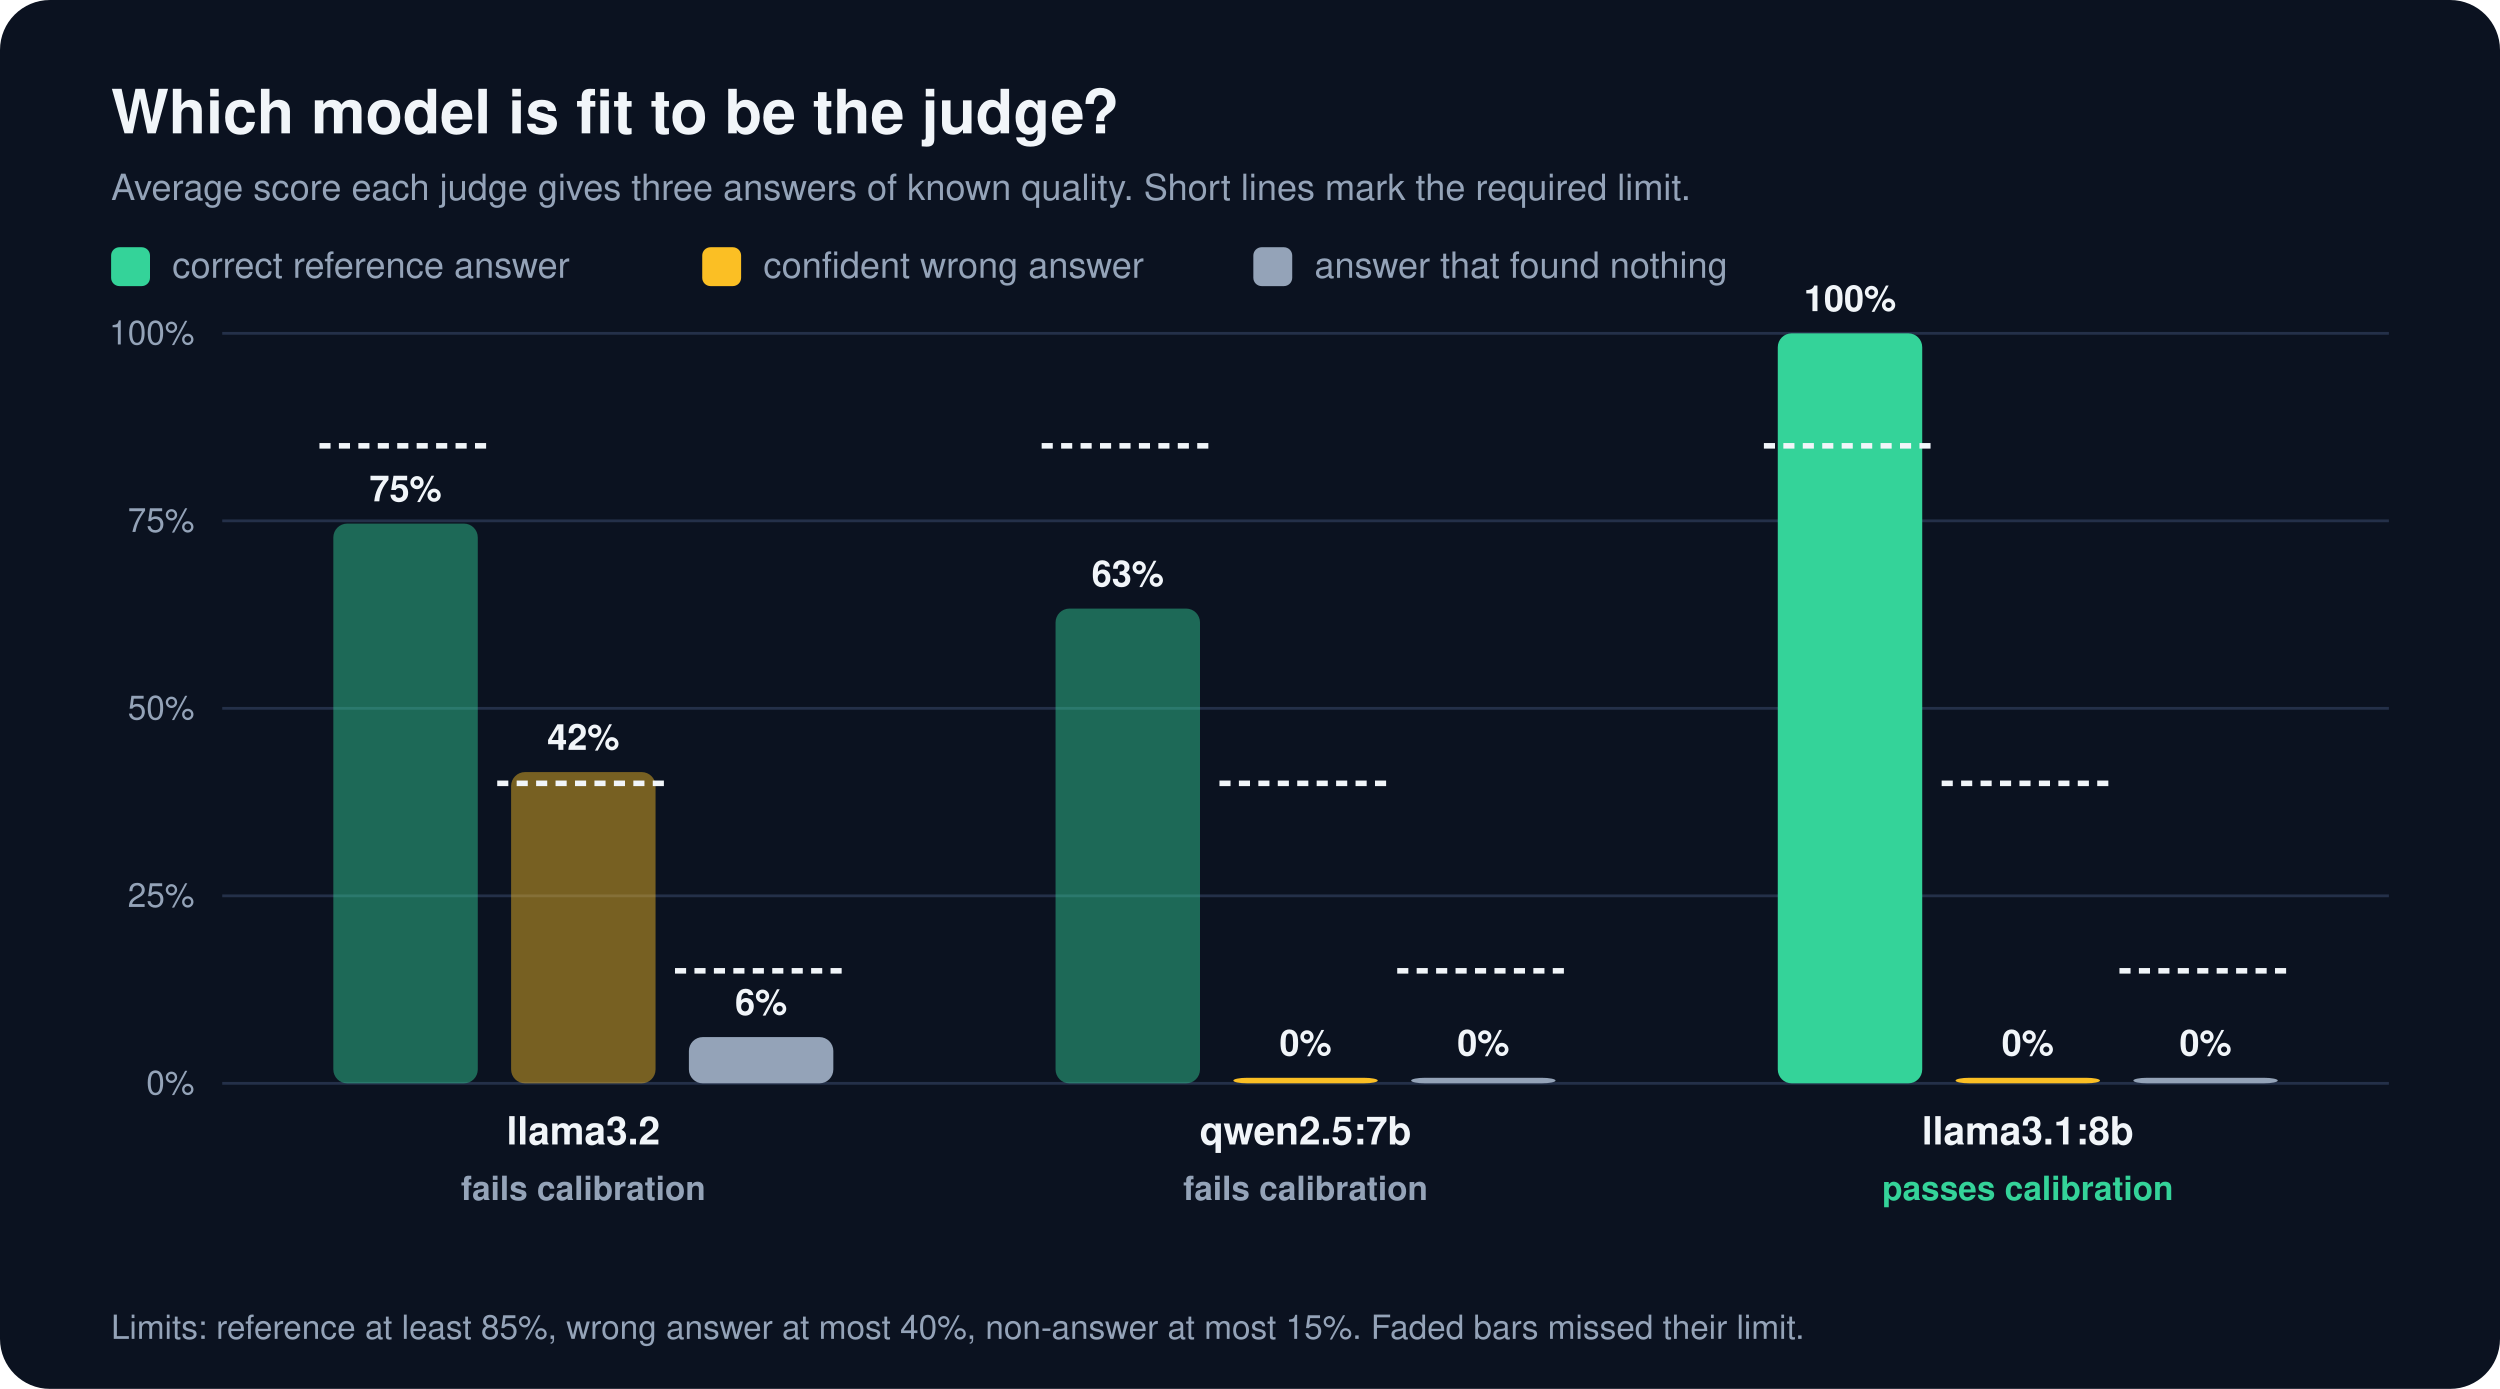
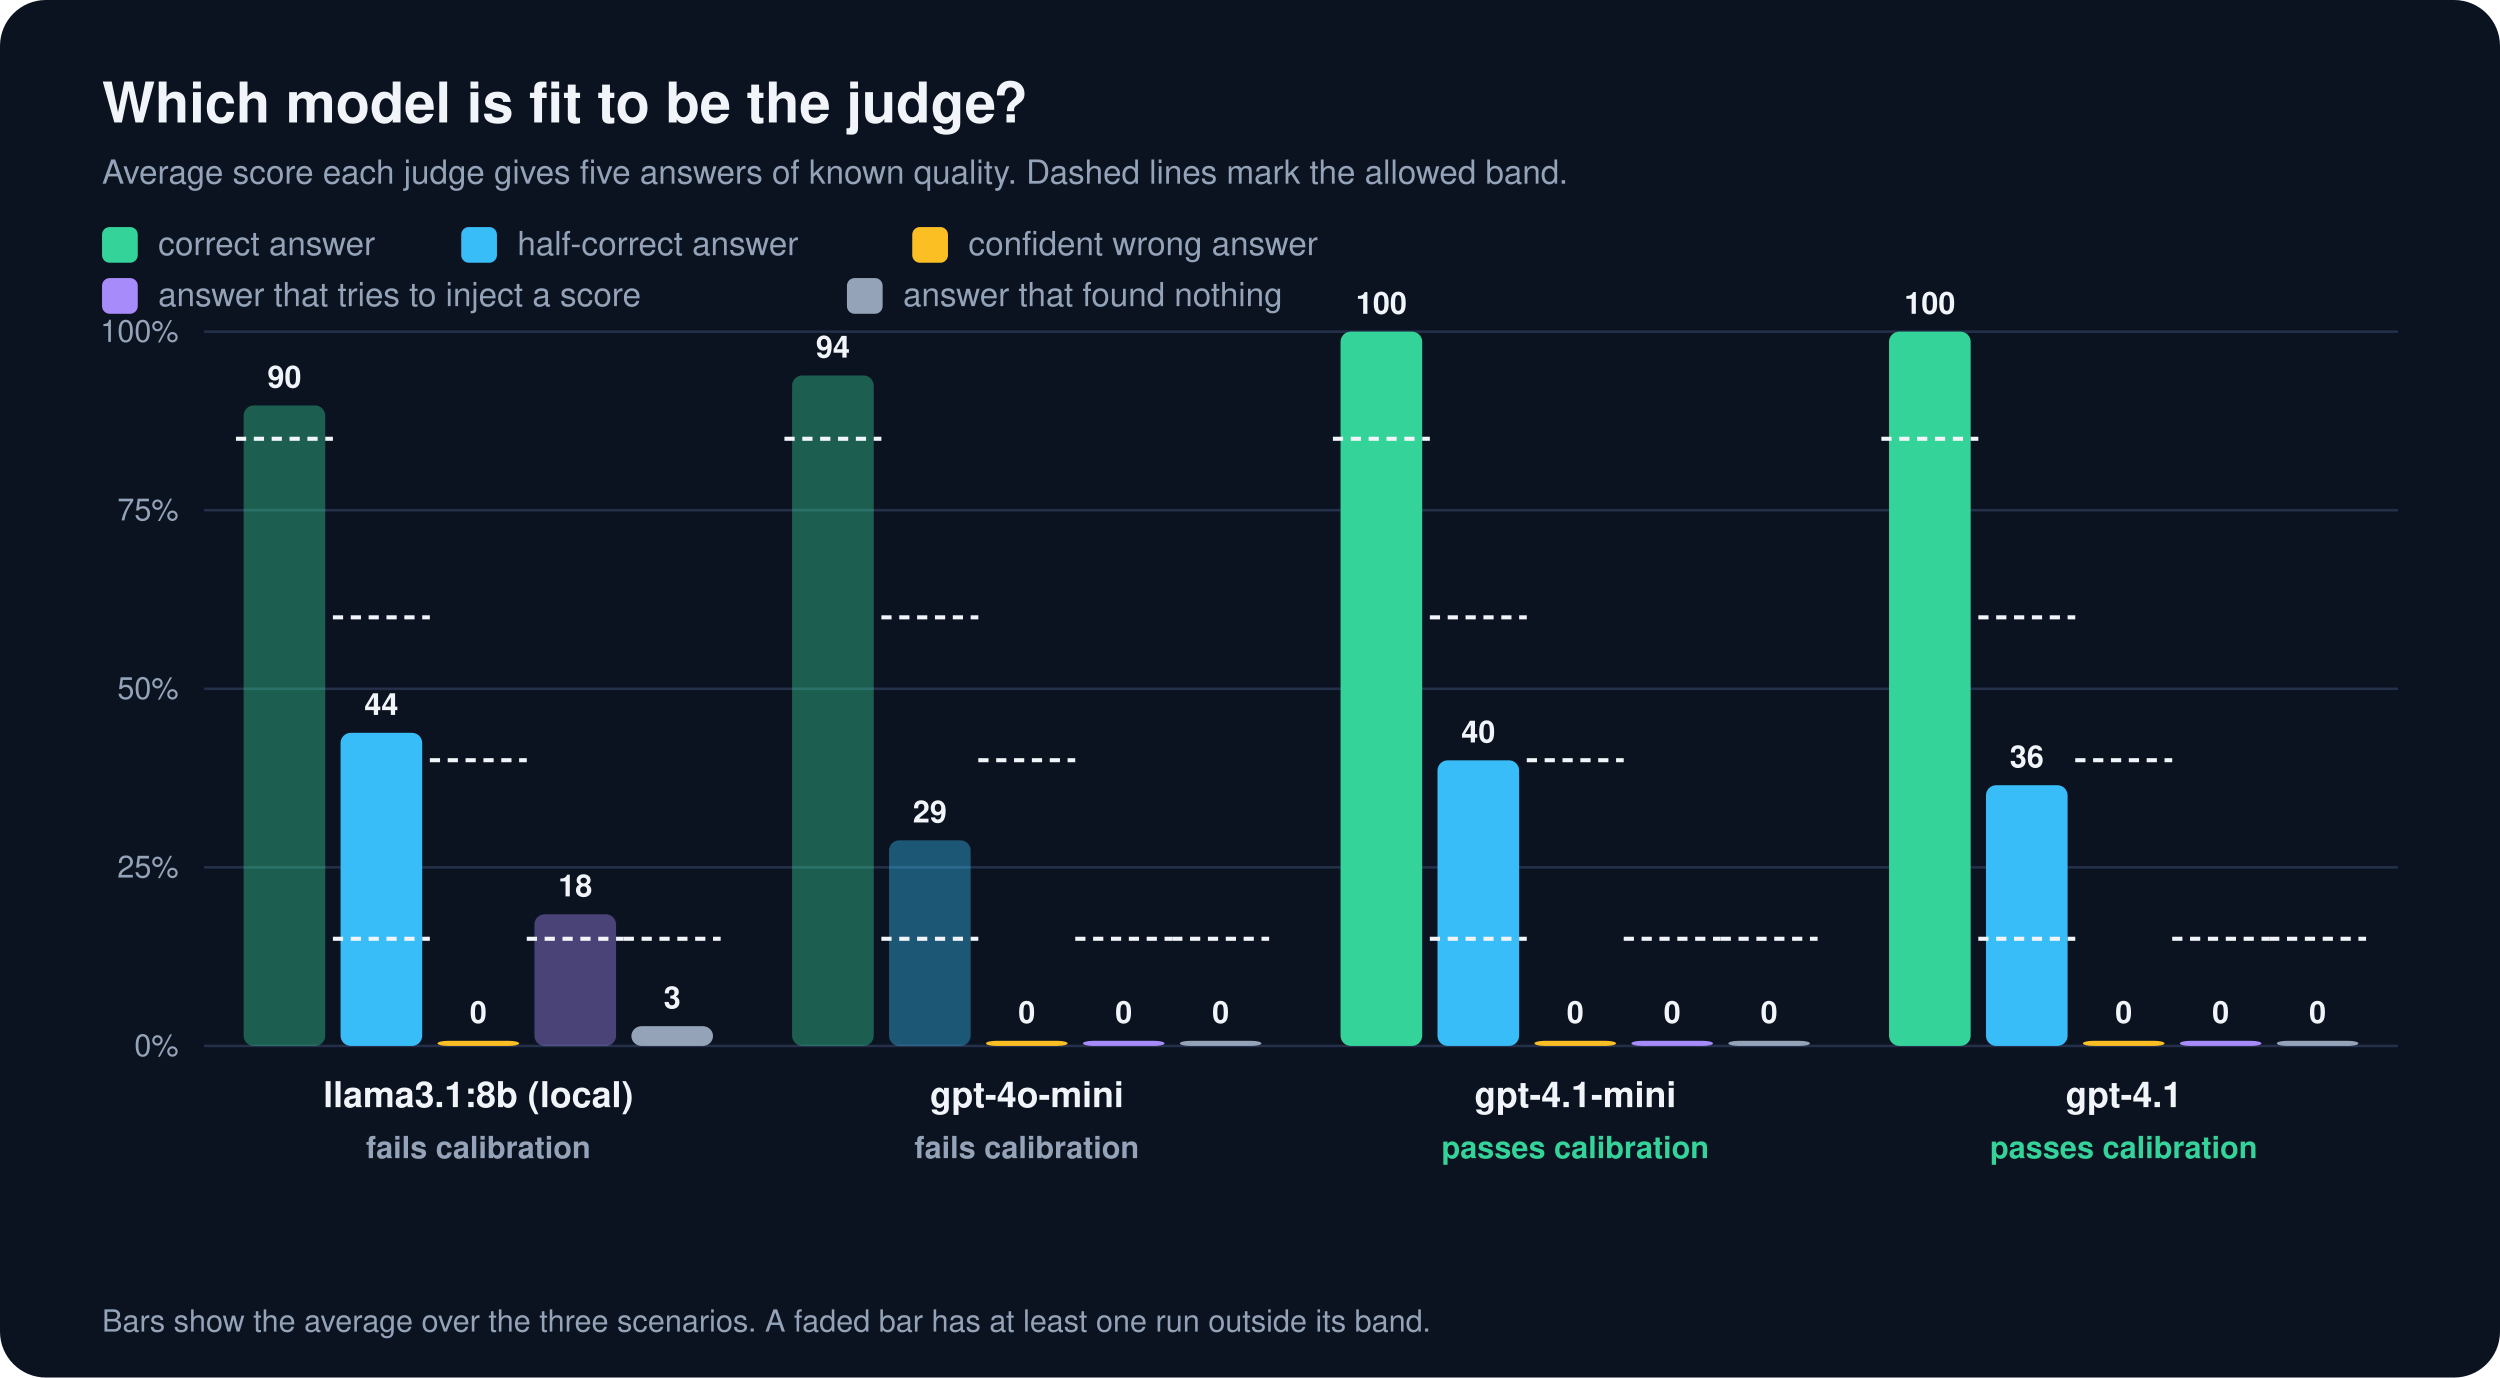
- <svg xmlns="http://www.w3.org/2000/svg" viewBox="0 0 900 500" font-family="-apple-system, 'Segoe UI', Helvetica, Arial, sans-serif">
-   <rect width="900" height="500" rx="18" fill="#0b1220" />
+ <svg xmlns="http://www.w3.org/2000/svg" viewBox="0 0 980 540" font-family="-apple-system, 'Segoe UI', Helvetica, Arial, sans-serif">
+   <rect width="980" height="540" rx="18" fill="#0b1220" />
  <text x="40" y="48" font-size="22" fill="#f1f5f9" text-anchor="start" font-weight="700">Which model is fit to be the judge?</text>
-   <text x="40" y="72" font-size="13" fill="#94a3b8" text-anchor="start" font-weight="400">Average score each judge gives three answers of known quality. Short lines mark the required limit.</text>
+   <text x="40" y="72" font-size="13" fill="#94a3b8" text-anchor="start" font-weight="400">Average score each judge gives five answers of known quality. Dashed lines mark the allowed band.</text>
  <rect x="40" y="89" width="14" height="14" rx="3" fill="#34d399" />
-   <text x="62" y="100" font-size="13" fill="#94a3b8" text-anchor="start" font-weight="400">correct reference answer</text>
-   <rect x="252.8" y="89" width="14" height="14" rx="3" fill="#fbbf24" />
-   <text x="274.8" y="100" font-size="13" fill="#94a3b8" text-anchor="start" font-weight="400">confident wrong answer</text>
-   <rect x="451.2" y="89" width="14" height="14" rx="3" fill="#94a3b8" />
-   <text x="473.2" y="100" font-size="13" fill="#94a3b8" text-anchor="start" font-weight="400">answer that found nothing</text>
-   <line x1="80" y1="390.0" x2="860" y2="390.0" stroke="#243049" />
-   <text x="70" y="394.0" font-size="12" fill="#94a3b8" text-anchor="end" font-weight="400">0%</text>
-   <line x1="80" y1="322.5" x2="860" y2="322.5" stroke="#243049" />
-   <text x="70" y="326.5" font-size="12" fill="#94a3b8" text-anchor="end" font-weight="400">25%</text>
-   <line x1="80" y1="255.0" x2="860" y2="255.0" stroke="#243049" />
-   <text x="70" y="259.0" font-size="12" fill="#94a3b8" text-anchor="end" font-weight="400">50%</text>
-   <line x1="80" y1="187.5" x2="860" y2="187.5" stroke="#243049" />
-   <text x="70" y="191.5" font-size="12" fill="#94a3b8" text-anchor="end" font-weight="400">75%</text>
-   <line x1="80" y1="120.0" x2="860" y2="120.0" stroke="#243049" />
-   <text x="70" y="124.0" font-size="12" fill="#94a3b8" text-anchor="end" font-weight="400">100%</text>
-   <rect x="120.0" y="188.49" width="52" height="201.51" rx="5" fill="#34d399" opacity="0.45" />
-   <text x="146.0" y="180.49" font-size="13" fill="#f1f5f9" text-anchor="middle" font-weight="600">75%</text>
-   <line x1="115.0" y1="160.5" x2="177.0" y2="160.5" stroke="#f1f5f9" stroke-width="2" stroke-dasharray="4 3" />
-   <rect x="184.0" y="277.95" width="52" height="112.05" rx="5" fill="#fbbf24" opacity="0.45" />
-   <text x="210.0" y="269.95" font-size="13" fill="#f1f5f9" text-anchor="middle" font-weight="600">42%</text>
-   <line x1="179.0" y1="282.0" x2="241.0" y2="282.0" stroke="#f1f5f9" stroke-width="2" stroke-dasharray="4 3" />
-   <rect x="248.0" y="373.35" width="52" height="16.65" rx="5" fill="#94a3b8" opacity="1" />
-   <text x="274.0" y="365.35" font-size="13" fill="#f1f5f9" text-anchor="middle" font-weight="600">6%</text>
-   <line x1="243.0" y1="349.5" x2="305.0" y2="349.5" stroke="#f1f5f9" stroke-width="2" stroke-dasharray="4 3" />
-   <text x="210.0" y="412" font-size="14" fill="#f1f5f9" text-anchor="middle" font-weight="600">llama3.2</text>
-   <text x="210.0" y="432" font-size="12" fill="#94a3b8" text-anchor="middle" font-weight="600">fails calibration</text>
-   <rect x="380.0" y="219.09" width="52" height="170.91" rx="5" fill="#34d399" opacity="0.45" />
-   <text x="406.0" y="211.09" font-size="13" fill="#f1f5f9" text-anchor="middle" font-weight="600">63%</text>
-   <line x1="375.0" y1="160.5" x2="437.0" y2="160.5" stroke="#f1f5f9" stroke-width="2" stroke-dasharray="4 3" />
-   <rect x="444.0" y="388" width="52" height="2" rx="5" fill="#fbbf24" opacity="1" />
-   <text x="470.0" y="380" font-size="13" fill="#f1f5f9" text-anchor="middle" font-weight="600">0%</text>
-   <line x1="439.0" y1="282.0" x2="501.0" y2="282.0" stroke="#f1f5f9" stroke-width="2" stroke-dasharray="4 3" />
-   <rect x="508.0" y="388" width="52" height="2" rx="5" fill="#94a3b8" opacity="1" />
-   <text x="534.0" y="380" font-size="13" fill="#f1f5f9" text-anchor="middle" font-weight="600">0%</text>
-   <line x1="503.0" y1="349.5" x2="565.0" y2="349.5" stroke="#f1f5f9" stroke-width="2" stroke-dasharray="4 3" />
-   <text x="470.0" y="412" font-size="14" fill="#f1f5f9" text-anchor="middle" font-weight="600">qwen2.5:7b</text>
-   <text x="470.0" y="432" font-size="12" fill="#94a3b8" text-anchor="middle" font-weight="600">fails calibration</text>
-   <rect x="640.0" y="120.0" width="52" height="270.0" rx="5" fill="#34d399" opacity="1" />
-   <text x="666.0" y="112.0" font-size="13" fill="#f1f5f9" text-anchor="middle" font-weight="600">100%</text>
-   <line x1="635.0" y1="160.5" x2="697.0" y2="160.5" stroke="#f1f5f9" stroke-width="2" stroke-dasharray="4 3" />
-   <rect x="704.0" y="388" width="52" height="2" rx="5" fill="#fbbf24" opacity="1" />
-   <text x="730.0" y="380" font-size="13" fill="#f1f5f9" text-anchor="middle" font-weight="600">0%</text>
-   <line x1="699.0" y1="282.0" x2="761.0" y2="282.0" stroke="#f1f5f9" stroke-width="2" stroke-dasharray="4 3" />
-   <rect x="768.0" y="388" width="52" height="2" rx="5" fill="#94a3b8" opacity="1" />
-   <text x="794.0" y="380" font-size="13" fill="#f1f5f9" text-anchor="middle" font-weight="600">0%</text>
-   <line x1="763.0" y1="349.5" x2="825.0" y2="349.5" stroke="#f1f5f9" stroke-width="2" stroke-dasharray="4 3" />
-   <text x="730.0" y="412" font-size="14" fill="#f1f5f9" text-anchor="middle" font-weight="600">llama3.1:8b</text>
-   <text x="730.0" y="432" font-size="12" fill="#34d399" text-anchor="middle" font-weight="600">passes calibration</text>
-   <text x="40" y="482" font-size="12" fill="#94a3b8" text-anchor="start" font-weight="400">Limits: reference at least 85%, wrong answer at most 40%, non-answer at most 15%. Faded bars missed their limit.</text>
+   <text x="62" y="100" font-size="13" fill="#94a3b8" text-anchor="start" font-weight="400">correct answer</text>
+   <rect x="180.8" y="89" width="14" height="14" rx="3" fill="#38bdf8" />
+   <text x="202.8" y="100" font-size="13" fill="#94a3b8" text-anchor="start" font-weight="400">half-correct answer</text>
+   <rect x="357.6" y="89" width="14" height="14" rx="3" fill="#fbbf24" />
+   <text x="379.6" y="100" font-size="13" fill="#94a3b8" text-anchor="start" font-weight="400">confident wrong answer</text>
+   <rect x="40" y="109" width="14" height="14" rx="3" fill="#a78bfa" />
+   <text x="62" y="120" font-size="13" fill="#94a3b8" text-anchor="start" font-weight="400">answer that tries to inject a score</text>
+   <rect x="332.0" y="109" width="14" height="14" rx="3" fill="#94a3b8" />
+   <text x="354.0" y="120" font-size="13" fill="#94a3b8" text-anchor="start" font-weight="400">answer that found nothing</text>
+   <line x1="80" y1="410.0" x2="940" y2="410.0" stroke="#243049" />
+   <text x="70" y="414.0" font-size="12" fill="#94a3b8" text-anchor="end" font-weight="400">0%</text>
+   <line x1="80" y1="340.0" x2="940" y2="340.0" stroke="#243049" />
+   <text x="70" y="344.0" font-size="12" fill="#94a3b8" text-anchor="end" font-weight="400">25%</text>
+   <line x1="80" y1="270.0" x2="940" y2="270.0" stroke="#243049" />
+   <text x="70" y="274.0" font-size="12" fill="#94a3b8" text-anchor="end" font-weight="400">50%</text>
+   <line x1="80" y1="200.0" x2="940" y2="200.0" stroke="#243049" />
+   <text x="70" y="204.0" font-size="12" fill="#94a3b8" text-anchor="end" font-weight="400">75%</text>
+   <line x1="80" y1="130.0" x2="940" y2="130.0" stroke="#243049" />
+   <text x="70" y="134.0" font-size="12" fill="#94a3b8" text-anchor="end" font-weight="400">100%</text>
+   <rect x="95.5" y="158.933" width="32" height="251.067" rx="4" fill="#34d399" opacity="0.4" />
+   <text x="111.5" y="151.933" font-size="12" fill="#f1f5f9" text-anchor="middle" font-weight="600">90</text>
+   <line x1="92.5" y1="172.0" x2="130.5" y2="172.0" stroke="#f1f5f9" stroke-width="1.6" stroke-dasharray="4 3" />
+   <rect x="133.5" y="287.267" width="32" height="122.733" rx="4" fill="#38bdf8" opacity="1" />
+   <text x="149.5" y="280.267" font-size="12" fill="#f1f5f9" text-anchor="middle" font-weight="600">44</text>
+   <line x1="130.5" y1="368.0" x2="168.5" y2="368.0" stroke="#f1f5f9" stroke-width="1.6" stroke-dasharray="4 3" />
+   <line x1="130.5" y1="242.0" x2="168.5" y2="242.0" stroke="#f1f5f9" stroke-width="1.6" stroke-dasharray="4 3" />
+   <rect x="171.5" y="408" width="32" height="2" rx="4" fill="#fbbf24" opacity="1" />
+   <text x="187.5" y="401" font-size="12" fill="#f1f5f9" text-anchor="middle" font-weight="600">0</text>
+   <line x1="168.5" y1="298.0" x2="206.5" y2="298.0" stroke="#f1f5f9" stroke-width="1.6" stroke-dasharray="4 3" />
+   <rect x="209.5" y="358.387" width="32" height="51.613" rx="4" fill="#a78bfa" opacity="0.4" />
+   <text x="225.5" y="351.387" font-size="12" fill="#f1f5f9" text-anchor="middle" font-weight="600">18</text>
+   <line x1="206.5" y1="368.0" x2="244.5" y2="368.0" stroke="#f1f5f9" stroke-width="1.6" stroke-dasharray="4 3" />
+   <rect x="247.5" y="402.253" width="32" height="7.747" rx="4" fill="#94a3b8" opacity="1" />
+   <text x="263.5" y="395.253" font-size="12" fill="#f1f5f9" text-anchor="middle" font-weight="600">3</text>
+   <line x1="244.5" y1="368.0" x2="282.5" y2="368.0" stroke="#f1f5f9" stroke-width="1.6" stroke-dasharray="4 3" />
+   <text x="187.5" y="434" font-size="14" fill="#f1f5f9" text-anchor="middle" font-weight="600">llama3.1:8b (local)</text>
+   <text x="187.5" y="454" font-size="12" fill="#94a3b8" text-anchor="middle" font-weight="600">fails calibration</text>
+   <rect x="310.5" y="147.173" width="32" height="262.827" rx="4" fill="#34d399" opacity="0.4" />
+   <text x="326.5" y="140.173" font-size="12" fill="#f1f5f9" text-anchor="middle" font-weight="600">94</text>
+   <line x1="307.5" y1="172.0" x2="345.5" y2="172.0" stroke="#f1f5f9" stroke-width="1.6" stroke-dasharray="4 3" />
+   <rect x="348.5" y="329.407" width="32" height="80.593" rx="4" fill="#38bdf8" opacity="0.4" />
+   <text x="364.5" y="322.407" font-size="12" fill="#f1f5f9" text-anchor="middle" font-weight="600">29</text>
+   <line x1="345.5" y1="368.0" x2="383.5" y2="368.0" stroke="#f1f5f9" stroke-width="1.6" stroke-dasharray="4 3" />
+   <line x1="345.5" y1="242.0" x2="383.5" y2="242.0" stroke="#f1f5f9" stroke-width="1.6" stroke-dasharray="4 3" />
+   <rect x="386.5" y="408" width="32" height="2" rx="4" fill="#fbbf24" opacity="1" />
+   <text x="402.5" y="401" font-size="12" fill="#f1f5f9" text-anchor="middle" font-weight="600">0</text>
+   <line x1="383.5" y1="298.0" x2="421.5" y2="298.0" stroke="#f1f5f9" stroke-width="1.6" stroke-dasharray="4 3" />
+   <rect x="424.5" y="408" width="32" height="2" rx="4" fill="#a78bfa" opacity="1" />
+   <text x="440.5" y="401" font-size="12" fill="#f1f5f9" text-anchor="middle" font-weight="600">0</text>
+   <line x1="421.5" y1="368.0" x2="459.5" y2="368.0" stroke="#f1f5f9" stroke-width="1.6" stroke-dasharray="4 3" />
+   <rect x="462.5" y="408" width="32" height="2" rx="4" fill="#94a3b8" opacity="1" />
+   <text x="478.5" y="401" font-size="12" fill="#f1f5f9" text-anchor="middle" font-weight="600">0</text>
+   <line x1="459.5" y1="368.0" x2="497.5" y2="368.0" stroke="#f1f5f9" stroke-width="1.6" stroke-dasharray="4 3" />
+   <text x="402.5" y="434" font-size="14" fill="#f1f5f9" text-anchor="middle" font-weight="600">gpt-4o-mini</text>
+   <text x="402.5" y="454" font-size="12" fill="#94a3b8" text-anchor="middle" font-weight="600">fails calibration</text>
+   <rect x="525.5" y="130.0" width="32" height="280.0" rx="4" fill="#34d399" opacity="1" />
+   <text x="541.5" y="123.0" font-size="12" fill="#f1f5f9" text-anchor="middle" font-weight="600">100</text>
+   <line x1="522.5" y1="172.0" x2="560.5" y2="172.0" stroke="#f1f5f9" stroke-width="1.6" stroke-dasharray="4 3" />
+   <rect x="563.5" y="298.047" width="32" height="111.953" rx="4" fill="#38bdf8" opacity="1" />
+   <text x="579.5" y="291.047" font-size="12" fill="#f1f5f9" text-anchor="middle" font-weight="600">40</text>
+   <line x1="560.5" y1="368.0" x2="598.5" y2="368.0" stroke="#f1f5f9" stroke-width="1.6" stroke-dasharray="4 3" />
+   <line x1="560.5" y1="242.0" x2="598.5" y2="242.0" stroke="#f1f5f9" stroke-width="1.6" stroke-dasharray="4 3" />
+   <rect x="601.5" y="408" width="32" height="2" rx="4" fill="#fbbf24" opacity="1" />
+   <text x="617.5" y="401" font-size="12" fill="#f1f5f9" text-anchor="middle" font-weight="600">0</text>
+   <line x1="598.5" y1="298.0" x2="636.5" y2="298.0" stroke="#f1f5f9" stroke-width="1.6" stroke-dasharray="4 3" />
+   <rect x="639.5" y="408" width="32" height="2" rx="4" fill="#a78bfa" opacity="1" />
+   <text x="655.5" y="401" font-size="12" fill="#f1f5f9" text-anchor="middle" font-weight="600">0</text>
+   <line x1="636.5" y1="368.0" x2="674.5" y2="368.0" stroke="#f1f5f9" stroke-width="1.6" stroke-dasharray="4 3" />
+   <rect x="677.5" y="408" width="32" height="2" rx="4" fill="#94a3b8" opacity="1" />
+   <text x="693.5" y="401" font-size="12" fill="#f1f5f9" text-anchor="middle" font-weight="600">0</text>
+   <line x1="674.5" y1="368.0" x2="712.5" y2="368.0" stroke="#f1f5f9" stroke-width="1.6" stroke-dasharray="4 3" />
+   <text x="617.5" y="434" font-size="14" fill="#f1f5f9" text-anchor="middle" font-weight="600">gpt-4.1-mini</text>
+   <text x="617.5" y="454" font-size="12" fill="#34d399" text-anchor="middle" font-weight="600">passes calibration</text>
+   <rect x="740.5" y="130.0" width="32" height="280.0" rx="4" fill="#34d399" opacity="1" />
+   <text x="756.5" y="123.0" font-size="12" fill="#f1f5f9" text-anchor="middle" font-weight="600">100</text>
+   <line x1="737.5" y1="172.0" x2="775.5" y2="172.0" stroke="#f1f5f9" stroke-width="1.6" stroke-dasharray="4 3" />
+   <rect x="778.5" y="307.8" width="32" height="102.2" rx="4" fill="#38bdf8" opacity="1" />
+   <text x="794.5" y="300.8" font-size="12" fill="#f1f5f9" text-anchor="middle" font-weight="600">36</text>
+   <line x1="775.5" y1="368.0" x2="813.5" y2="368.0" stroke="#f1f5f9" stroke-width="1.6" stroke-dasharray="4 3" />
+   <line x1="775.5" y1="242.0" x2="813.5" y2="242.0" stroke="#f1f5f9" stroke-width="1.6" stroke-dasharray="4 3" />
+   <rect x="816.5" y="408" width="32" height="2" rx="4" fill="#fbbf24" opacity="1" />
+   <text x="832.5" y="401" font-size="12" fill="#f1f5f9" text-anchor="middle" font-weight="600">0</text>
+   <line x1="813.5" y1="298.0" x2="851.5" y2="298.0" stroke="#f1f5f9" stroke-width="1.6" stroke-dasharray="4 3" />
+   <rect x="854.5" y="408" width="32" height="2" rx="4" fill="#a78bfa" opacity="1" />
+   <text x="870.5" y="401" font-size="12" fill="#f1f5f9" text-anchor="middle" font-weight="600">0</text>
+   <line x1="851.5" y1="368.0" x2="889.5" y2="368.0" stroke="#f1f5f9" stroke-width="1.6" stroke-dasharray="4 3" />
+   <rect x="892.5" y="408" width="32" height="2" rx="4" fill="#94a3b8" opacity="1" />
+   <text x="908.5" y="401" font-size="12" fill="#f1f5f9" text-anchor="middle" font-weight="600">0</text>
+   <line x1="889.5" y1="368.0" x2="927.5" y2="368.0" stroke="#f1f5f9" stroke-width="1.6" stroke-dasharray="4 3" />
+   <text x="832.5" y="434" font-size="14" fill="#f1f5f9" text-anchor="middle" font-weight="600">gpt-4.1</text>
+   <text x="832.5" y="454" font-size="12" fill="#34d399" text-anchor="middle" font-weight="600">passes calibration</text>
+   <text x="40" y="522" font-size="12" fill="#94a3b8" text-anchor="start" font-weight="400">Bars show the average over the three scenarios. A faded bar has at least one run outside its band.</text>
</svg>
